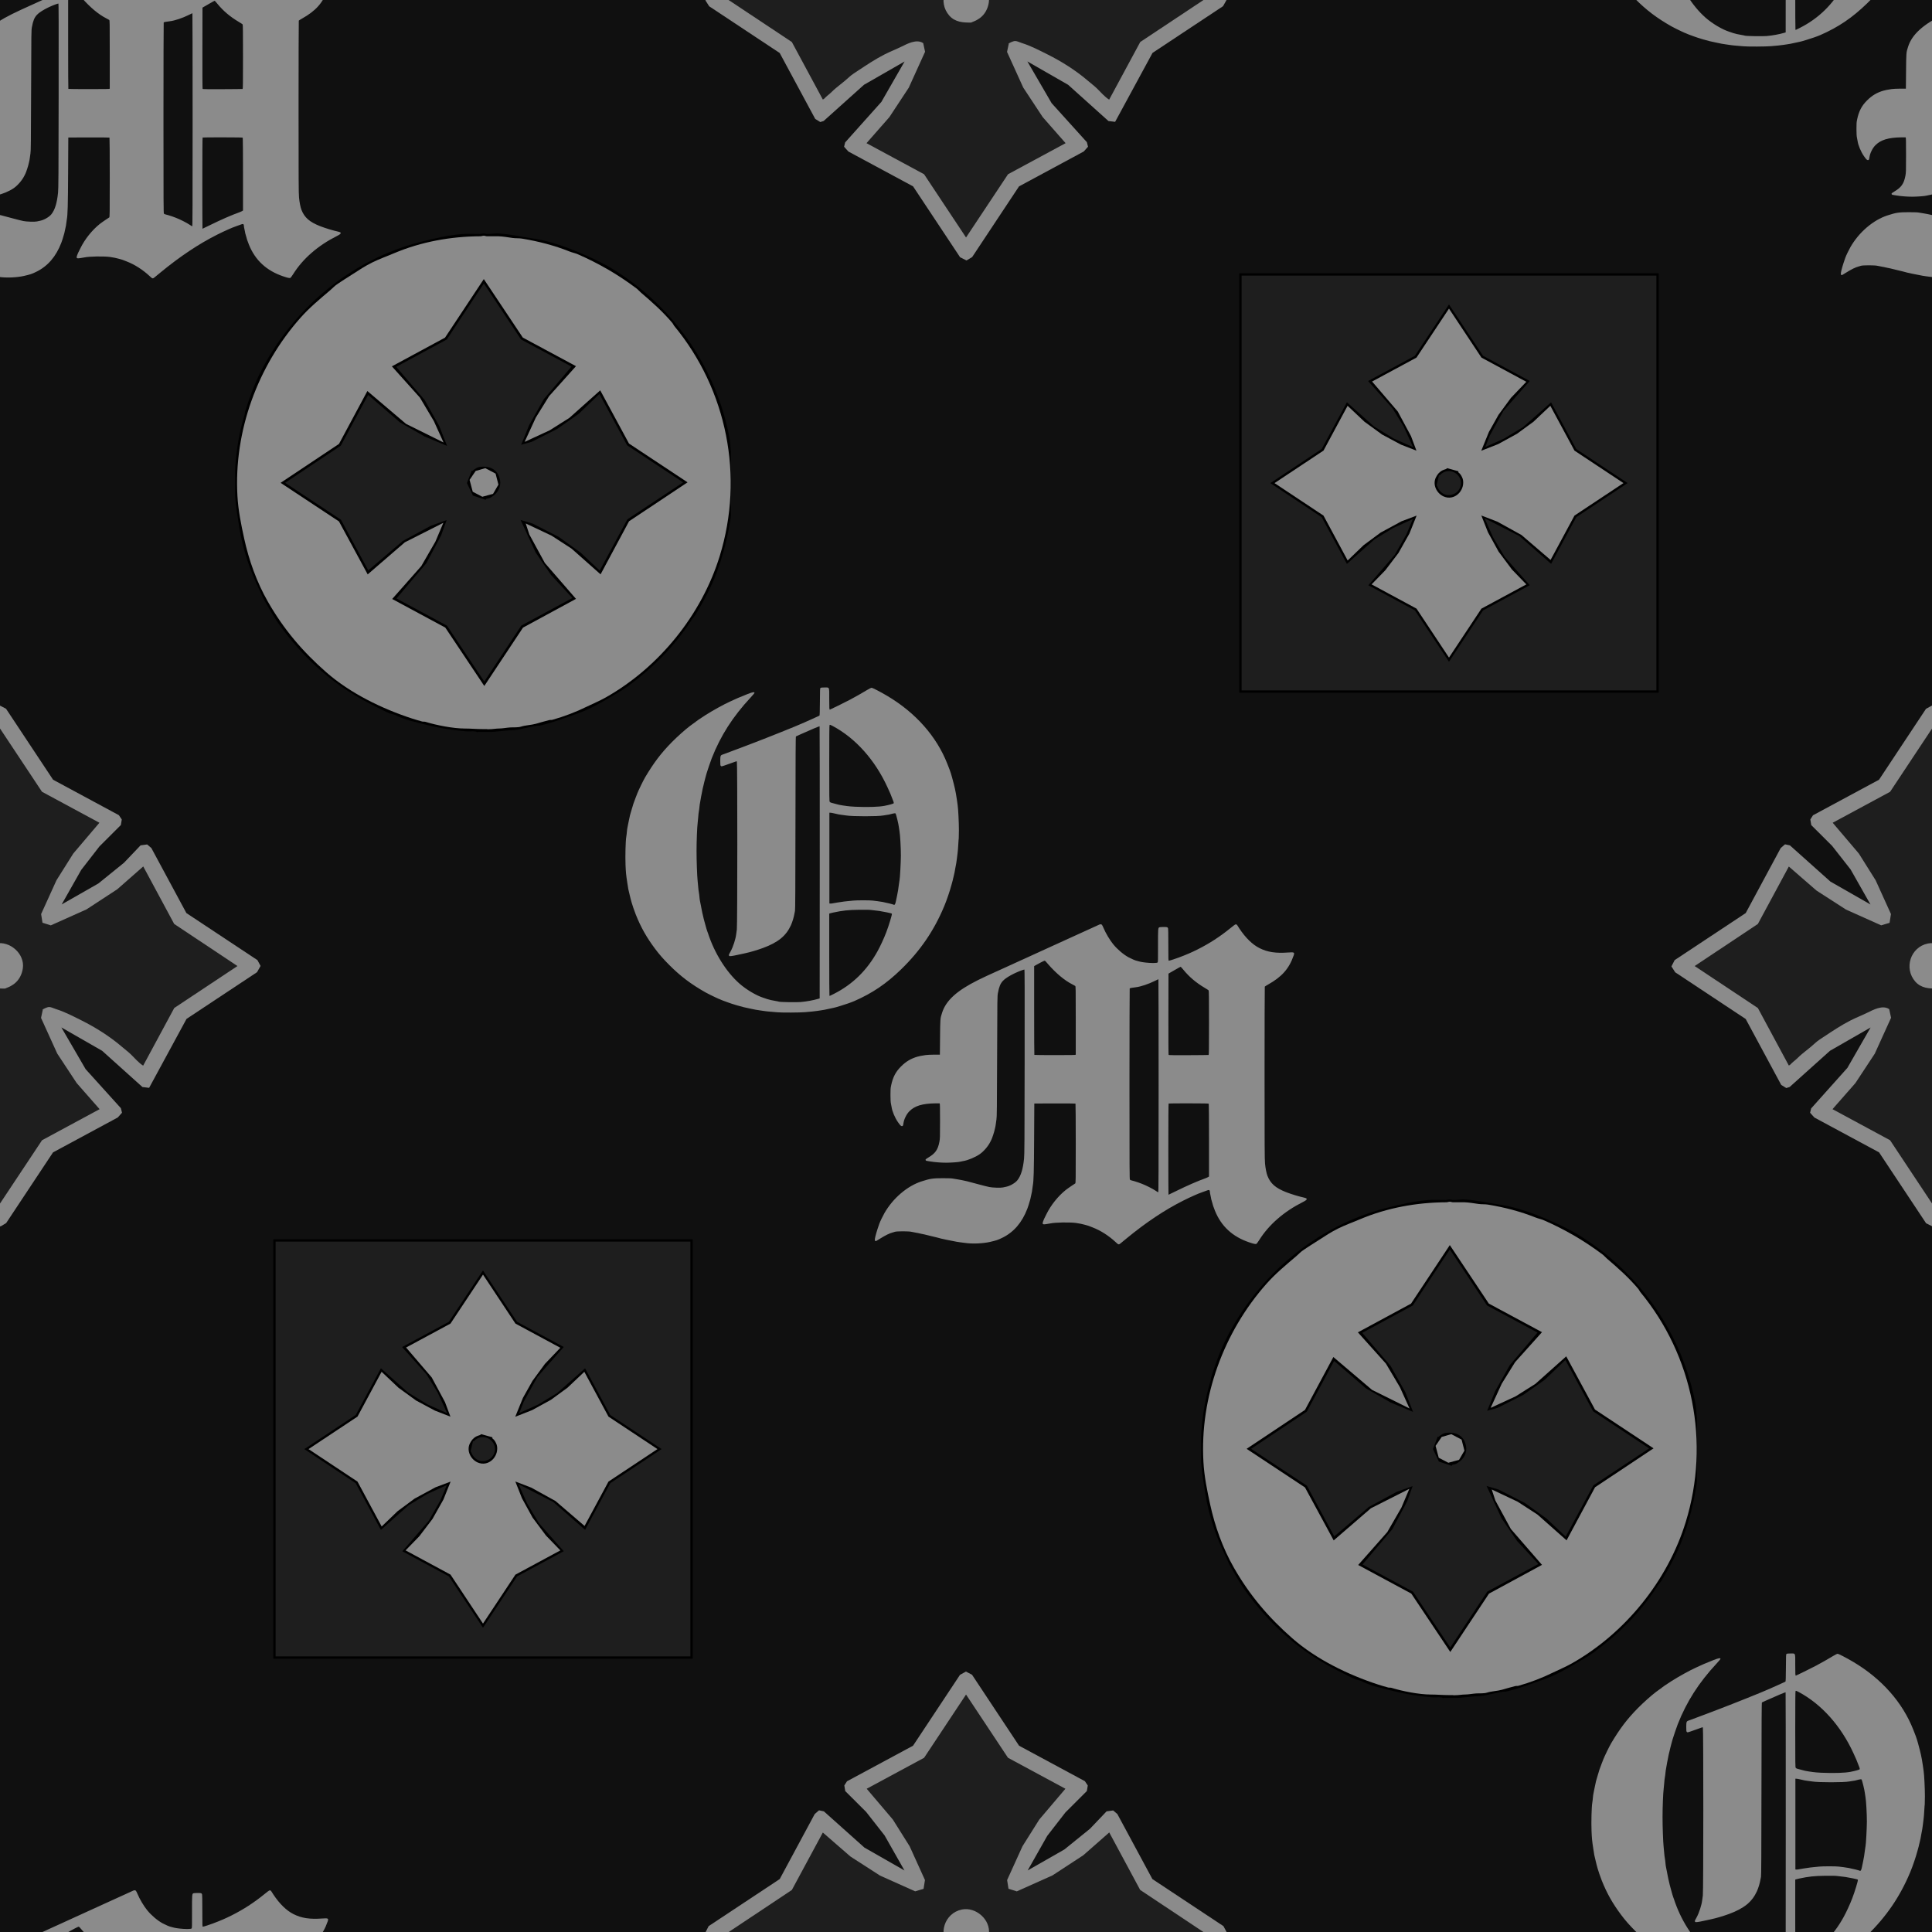
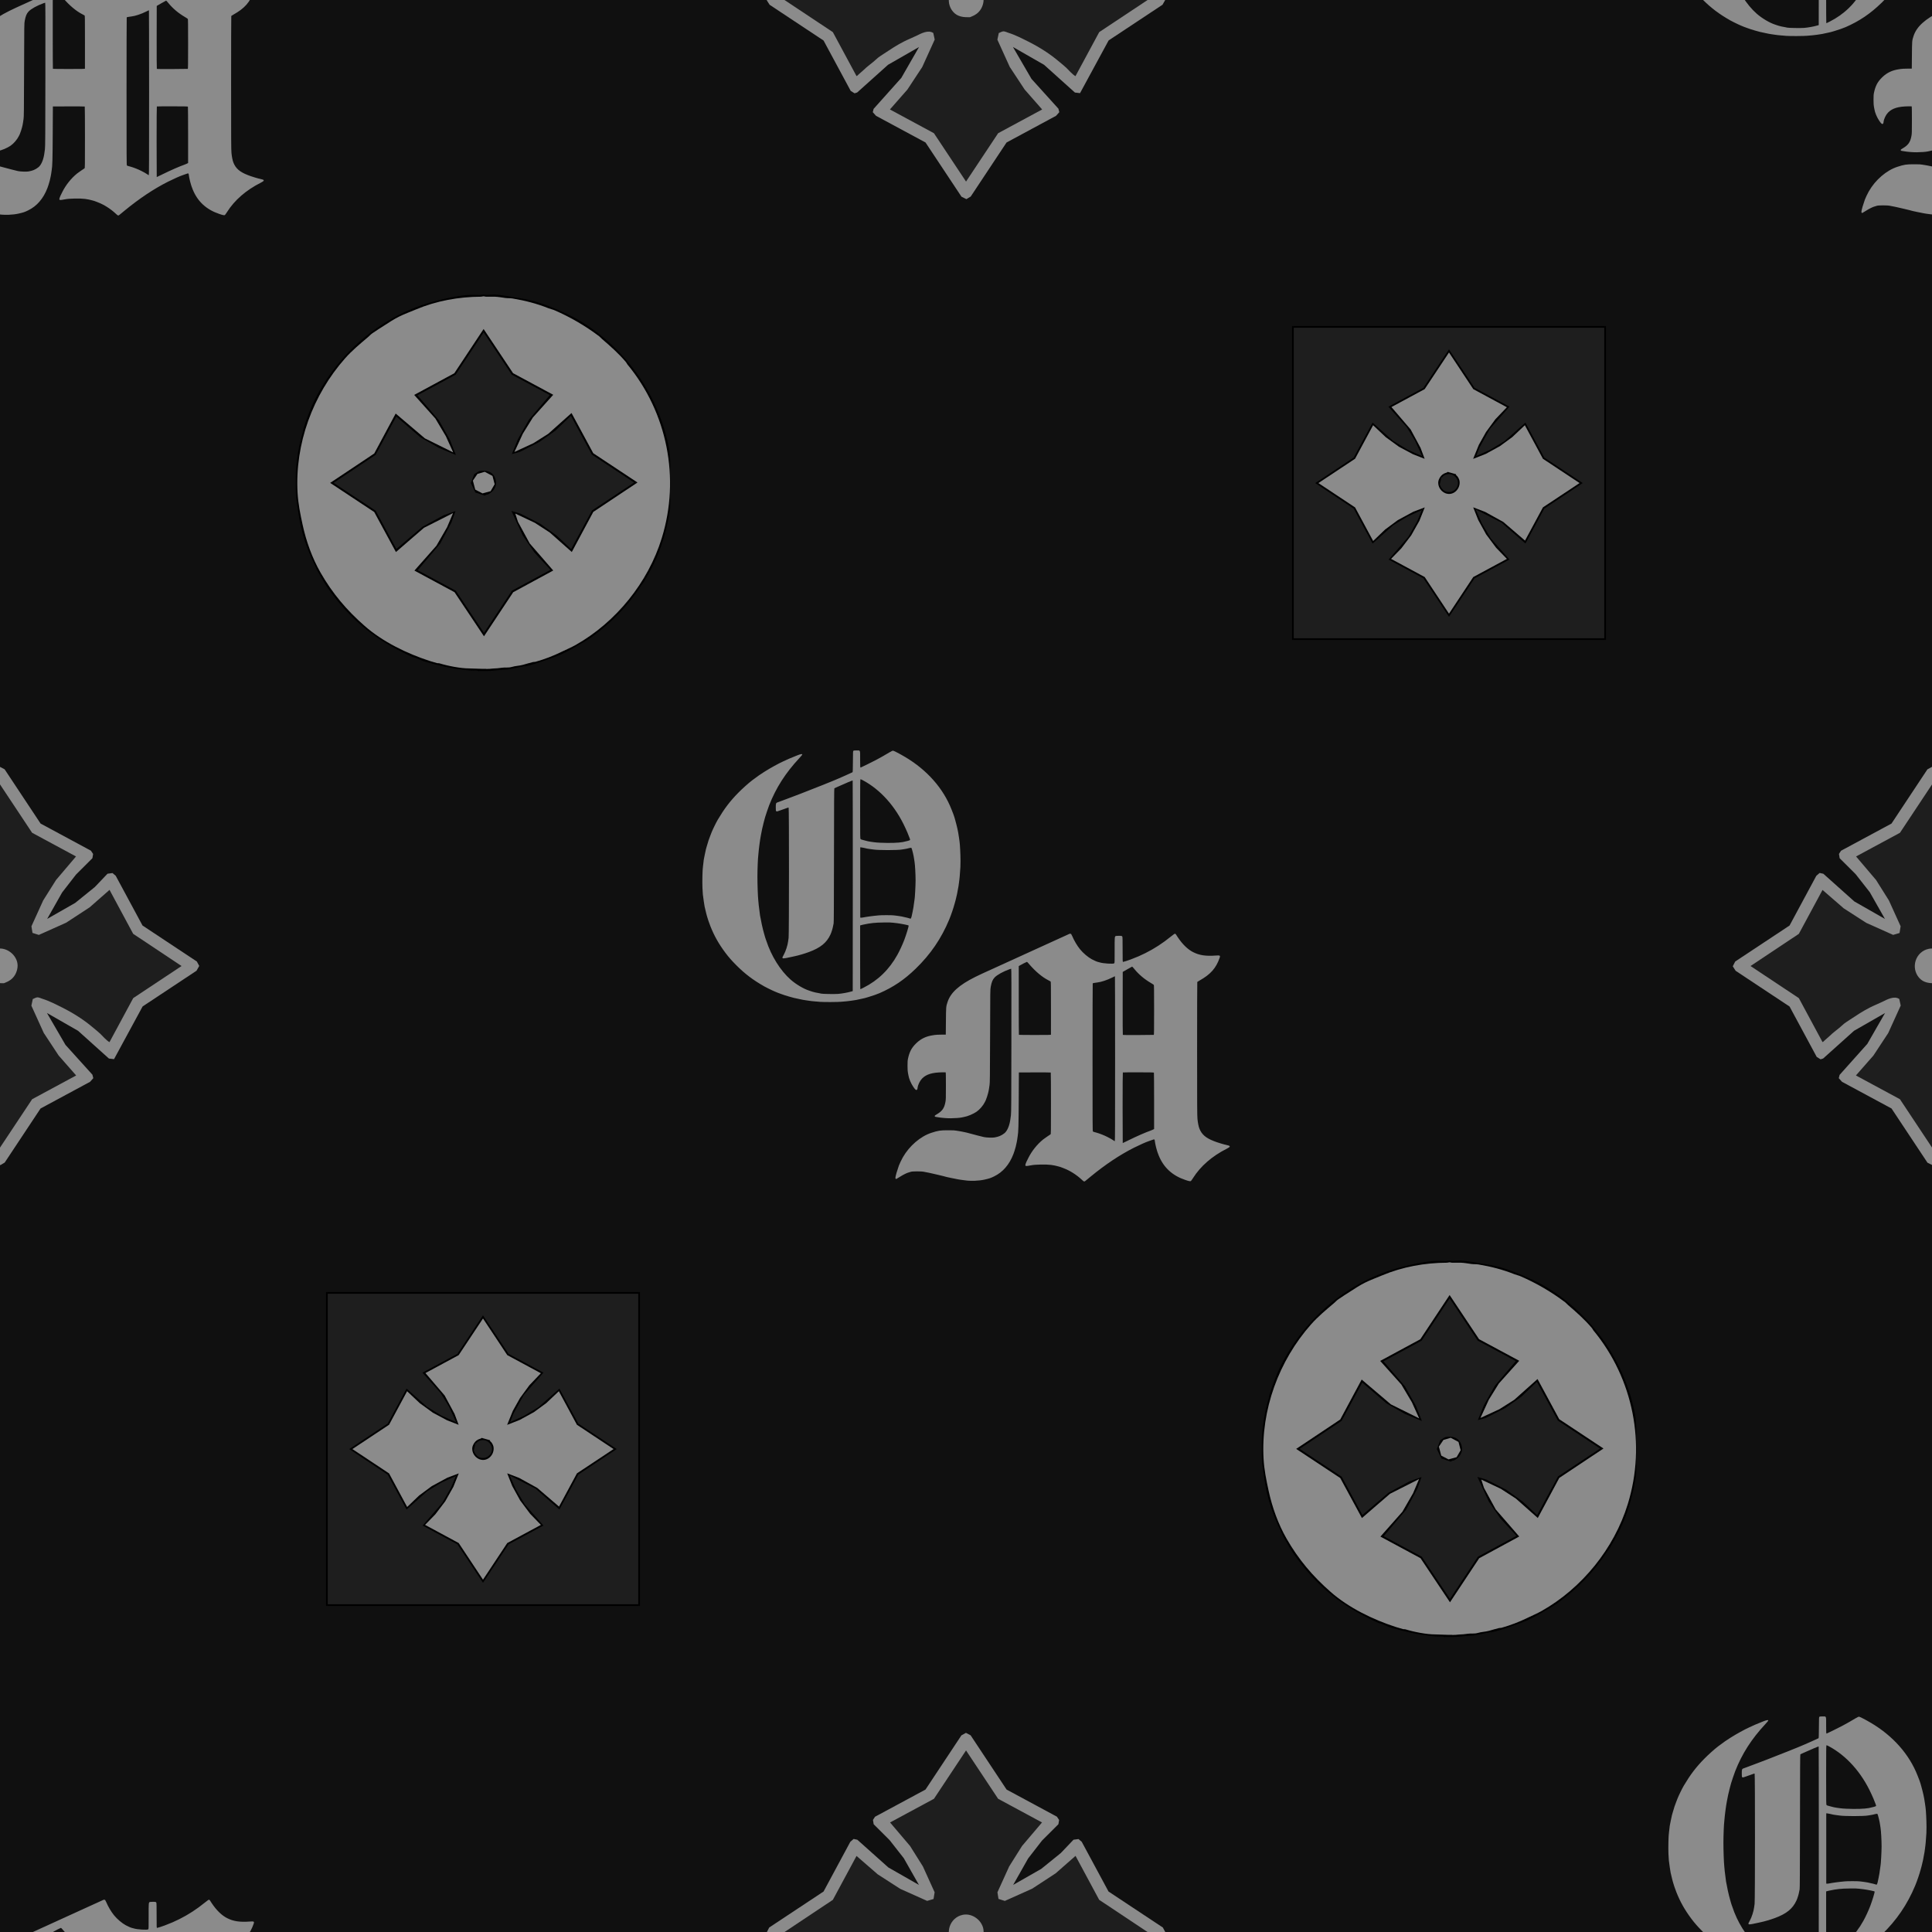
- <svg xmlns="http://www.w3.org/2000/svg" width="76mm" height="76mm" viewBox="0 0 76 76">
+ <svg xmlns="http://www.w3.org/2000/svg" width="80mm" height="80mm" viewBox="0 0 80 80">
  <style>.lt{fill:#8b8b8b}.dk{fill:#1e1e1e}.ln{fill:#000000}</style>
  <defs>
    <symbol id="om" viewBox="0.00 0.00 565.25 462.75">
      <path class="lt" fill-rule="evenodd" d="M409.92 459.78 C410.36 459.42 412.50 457.66 414.67 455.87 C430.80 442.58 446.23 432.29 461.50 424.61 C467.14 421.77 474.32 418.58 476.94 417.74 C477.32 417.62 478.41 417.23 479.38 416.87 C482.50 415.70 482.80 415.64 483.17 416.15 C483.35 416.39 483.50 417.00 483.50 417.50 C483.50 418.00 483.66 418.96 483.85 419.64 C484.05 420.32 484.29 421.49 484.38 422.25 C484.48 423.01 484.69 423.96 484.86 424.38 C485.03 424.79 485.26 425.57 485.36 426.12 C485.60 427.41 486.48 430.02 487.63 432.88 C492.81 445.72 502.14 454.33 515.88 458.96 C519.75 460.27 521.24 460.57 521.85 460.16 C522.14 459.97 523.18 458.53 524.16 456.97 C532.08 444.37 544.52 433.56 560.09 425.74 C563.96 423.80 564.23 422.82 561.09 422.13 C556.61 421.14 550.51 419.29 546.25 417.62 C537.54 414.20 533.39 410.57 530.88 404.16 C530.05 402.05 529.24 397.92 528.88 393.97 C528.55 390.36 528.50 380.48 528.50 319.22 C528.51 280.39 528.59 248.50 528.69 248.35 C528.79 248.20 529.83 247.54 531.00 246.88 C542.80 240.29 548.66 233.68 552.48 222.66 C553.35 220.14 552.91 219.90 548.11 220.25 C537.68 221.01 530.91 219.98 524.27 216.61 C518.49 213.68 512.97 208.32 507.83 200.62 C507.00 199.39 506.19 198.13 506.04 197.83 C505.66 197.11 504.90 196.89 504.16 197.30 C503.82 197.48 502.16 198.76 500.46 200.14 C491.89 207.13 483.09 212.84 473.25 217.77 C468.25 220.27 464.32 221.97 457.62 224.49 C455.00 225.48 450.24 227.00 449.76 227.00 C449.25 227.00 449.25 226.88 449.25 213.89 C449.25 204.73 449.17 200.59 448.97 200.16 C448.82 199.82 448.45 199.48 448.16 199.40 C447.28 199.16 442.58 199.23 441.90 199.49 C440.79 199.91 440.72 200.77 440.76 214.91 C440.80 226.78 440.76 228.10 440.39 228.47 C439.44 229.42 428.44 228.73 424.69 227.48 C423.90 227.22 423.10 227.00 422.93 227.00 C422.41 227.00 418.67 225.38 416.59 224.26 C412.37 221.99 407.27 217.67 403.89 213.50 C400.98 209.93 397.68 204.37 395.74 199.75 C395.30 198.72 394.77 197.68 394.56 197.44 C394.09 196.91 393.12 196.88 392.21 197.35 C391.85 197.54 390.10 198.34 388.34 199.13 C386.57 199.92 384.18 201.01 383.03 201.55 C381.87 202.09 379.34 203.24 377.40 204.11 C375.46 204.98 373.03 206.09 372.00 206.57 C370.97 207.05 368.94 207.98 367.50 208.62 C366.06 209.27 364.03 210.20 363.00 210.68 C361.97 211.16 360.17 211.98 359.00 212.50 C357.83 213.02 355.98 213.86 354.88 214.37 C351.22 216.06 350.39 216.44 347.88 217.57 C346.50 218.19 344.53 219.09 343.50 219.57 C342.47 220.05 340.50 220.95 339.12 221.57 C337.75 222.19 335.76 223.10 334.70 223.59 C333.65 224.09 331.79 224.93 330.58 225.47 C329.37 226.00 327.48 226.86 326.38 227.37 C322.72 229.06 321.89 229.44 319.38 230.57 C318.00 231.19 316.01 232.10 314.95 232.59 C313.90 233.09 312.04 233.93 310.83 234.47 C309.62 235.00 307.73 235.86 306.62 236.37 C302.89 238.10 302.13 238.45 299.50 239.62 C298.06 240.27 294.91 241.78 292.50 242.98 C275.05 251.68 266.16 259.77 262.93 269.88 C261.38 274.74 261.41 274.41 261.26 290.00 L261.12 304.38 L256.25 304.39 C253.57 304.40 250.47 304.55 249.38 304.73 C245.31 305.37 244.59 305.51 242.88 305.98 C237.52 307.45 233.18 310.01 229.12 314.10 C224.63 318.62 222.45 322.82 220.96 329.75 C220.48 332.01 220.41 333.10 220.42 337.62 C220.43 341.35 220.54 343.42 220.82 344.75 C221.03 345.78 221.28 347.07 221.36 347.62 C221.91 351.22 224.08 356.34 226.58 359.96 C228.33 362.49 229.08 363.25 229.84 363.25 C230.63 363.25 230.89 362.79 231.11 360.96 C231.50 357.77 233.55 353.52 235.85 351.15 C240.31 346.55 246.64 344.61 257.62 344.48 C259.27 344.46 260.77 344.46 260.94 344.47 C261.18 344.49 261.25 347.56 261.25 358.91 C261.25 372.43 261.22 373.50 260.73 376.10 C259.51 382.64 257.32 385.76 251.57 389.13 C250.45 389.79 249.46 390.48 249.39 390.67 C249.16 391.27 249.53 391.73 250.34 391.86 C250.77 391.92 252.14 392.15 253.38 392.36 C256.91 392.96 262.28 393.38 266.38 393.37 C270.46 393.36 276.61 392.90 278.00 392.50 C278.48 392.36 279.57 392.13 280.42 392.00 C284.35 391.36 290.35 388.84 294.00 386.29 C297.25 384.02 300.85 379.82 302.62 376.25 C302.99 375.49 303.44 374.59 303.62 374.25 C304.14 373.25 305.96 367.72 306.13 366.62 C306.22 366.07 306.44 365.12 306.63 364.50 C306.81 363.88 307.04 362.64 307.13 361.75 C307.22 360.86 307.48 359.06 307.70 357.75 C308.05 355.65 308.11 349.56 308.25 305.88 C308.40 256.64 308.40 256.36 308.94 253.50 C309.90 248.33 310.95 245.82 313.08 243.56 C315.68 240.81 322.02 237.29 328.75 234.85 C329.64 234.53 330.52 234.26 330.69 234.26 C330.95 234.25 330.99 248.81 330.92 310.19 C330.84 376.79 330.78 386.60 330.43 390.00 C329.57 398.61 327.87 404.12 324.95 407.82 C323.21 410.02 319.10 412.43 315.92 413.12 C315.07 413.30 313.80 413.58 313.10 413.74 C311.25 414.15 304.35 413.95 301.88 413.41 C299.70 412.94 296.60 412.17 294.62 411.61 C293.38 411.26 291.64 410.80 289.00 410.12 C285.63 409.26 284.55 408.97 283.38 408.63 C282.69 408.43 281.62 408.20 281.00 408.11 C280.38 408.02 279.31 407.80 278.62 407.61 C277.94 407.43 276.70 407.21 275.88 407.12 C275.05 407.03 273.48 406.77 272.38 406.54 C270.80 406.22 268.92 406.13 263.50 406.13 C255.27 406.13 253.13 406.45 245.97 408.77 C234.22 412.56 222.44 422.65 215.42 434.93 C214.04 437.35 211.88 441.85 211.25 443.62 C210.21 446.57 209.25 449.49 208.80 451.12 C207.42 456.04 207.26 457.24 207.88 457.75 C208.36 458.15 208.15 458.25 212.00 455.82 C216.02 453.27 219.96 451.34 222.12 450.86 C222.54 450.77 223.38 450.51 224.00 450.29 C225.62 449.71 235.69 449.72 237.88 450.31 C238.70 450.53 239.99 450.78 240.75 450.87 C241.51 450.96 242.47 451.14 242.90 451.27 C243.32 451.40 244.50 451.67 245.52 451.85 C247.36 452.19 249.61 452.71 252.25 453.39 C255.76 454.29 256.98 454.58 258.40 454.87 C259.24 455.04 260.05 455.25 260.21 455.35 C260.36 455.44 261.25 455.68 262.18 455.87 C263.11 456.06 265.17 456.51 266.75 456.86 C268.33 457.22 270.60 457.67 271.79 457.86 C272.97 458.06 274.38 458.33 274.91 458.47 C275.44 458.60 276.66 458.79 277.62 458.88 C278.59 458.97 280.33 459.19 281.50 459.38 C287.48 460.32 296.41 459.99 302.50 458.58 C307.67 457.39 308.82 457.00 312.50 455.21 C321.88 450.65 328.75 442.69 333.09 431.38 C333.86 429.35 334.28 428.03 335.58 423.50 C335.80 422.74 336.10 421.37 336.24 420.44 C336.39 419.52 336.61 418.50 336.73 418.18 C336.85 417.86 337.02 416.82 337.12 415.86 C337.21 414.91 337.44 413.28 337.63 412.25 C338.38 408.28 338.58 400.98 338.73 372.88 L338.88 344.62 L355.74 344.56 C365.01 344.53 372.69 344.59 372.80 344.70 C372.92 344.82 373.01 359.58 373.01 377.52 C373.02 408.51 372.99 410.14 372.57 410.44 C372.33 410.61 370.83 411.60 369.25 412.65 C367.67 413.70 365.63 415.15 364.72 415.88 C358.34 421.03 352.54 428.29 348.89 435.70 C347.96 437.58 347.10 439.32 346.98 439.56 C346.48 440.50 345.75 442.65 345.75 443.16 C345.75 444.12 346.25 444.28 348.40 443.99 C349.49 443.85 351.11 443.58 352.00 443.39 C356.09 442.51 367.75 442.29 373.12 442.98 C375.32 443.26 378.97 443.99 380.12 444.38 C380.68 444.56 381.52 444.79 382.00 444.89 C382.48 444.99 383.21 445.21 383.62 445.39 C384.04 445.56 385.48 446.13 386.84 446.64 C393.41 449.14 400.24 453.51 405.96 458.85 C408.23 460.98 408.41 461.02 409.92 459.78 Z M449.25 382.26 C449.25 357.66 449.34 344.73 449.50 344.63 C449.64 344.54 457.08 344.48 466.05 344.49 C478.61 344.51 482.40 344.58 482.55 344.82 C482.65 344.99 482.74 358.54 482.75 374.94 L482.75 404.76 L481.97 405.23 C481.54 405.49 480.34 406.01 479.28 406.39 C473.08 408.62 464.68 412.29 455.82 416.65 C452.35 418.35 449.45 419.75 449.38 419.75 C449.31 419.75 449.25 402.88 449.25 382.26 Z M438.62 416.35 C436.34 414.79 430.64 411.92 427.50 410.74 C426.33 410.31 424.98 409.80 424.50 409.62 C423.48 409.23 419.68 408.10 418.70 407.89 C418.34 407.81 417.86 407.57 417.64 407.36 C417.29 407.00 417.25 399.47 417.25 328.54 C417.26 285.41 417.34 250.00 417.44 249.84 C417.62 249.58 419.52 249.21 422.50 248.87 C426.48 248.42 433.10 246.21 438.27 243.59 C439.73 242.85 440.99 242.25 441.08 242.25 C441.17 242.25 441.25 281.74 441.25 330.00 C441.25 400.04 441.19 417.75 440.94 417.73 C440.77 417.73 439.73 417.11 438.62 416.35 Z M449.48 304.60 C449.34 304.43 449.27 290.97 449.31 270.98 L449.38 237.65 L454.25 234.84 C456.93 233.29 459.24 232.02 459.39 232.01 C459.53 232.01 460.49 233.04 461.51 234.30 C466.32 240.24 472.10 245.16 479.25 249.38 C480.83 250.32 482.27 251.25 482.44 251.46 C482.68 251.76 482.75 257.48 482.75 278.18 C482.75 299.02 482.68 304.54 482.44 304.63 C482.27 304.69 474.83 304.78 465.92 304.81 C454.30 304.86 449.64 304.80 449.48 304.60 Z M338.92 304.58 C338.82 304.49 338.75 288.01 338.75 267.96 L338.75 231.51 L339.69 230.92 C341.48 229.81 346.98 227.00 347.36 227.00 C347.57 227.00 348.01 227.31 348.34 227.69 C348.67 228.07 349.47 228.99 350.13 229.75 C356.66 237.29 363.81 243.27 370.12 246.46 C371.23 247.01 372.32 247.62 372.57 247.80 C372.99 248.11 373.01 249.59 373.01 276.13 C373.01 291.53 373.00 304.27 373.00 304.44 C373.00 304.68 369.44 304.75 356.04 304.75 C346.71 304.75 339.01 304.68 338.92 304.58 Z M150.07 269.39 C152.03 269.20 154.64 268.96 155.88 268.87 C157.11 268.78 158.97 268.56 160.00 268.37 C161.03 268.19 162.49 267.97 163.25 267.89 C164.65 267.74 167.06 267.27 170.00 266.58 C170.89 266.37 172.19 266.10 172.88 265.97 C173.56 265.85 174.69 265.58 175.38 265.38 C176.06 265.18 177.64 264.72 178.88 264.35 C182.80 263.20 188.10 261.36 190.62 260.26 C205.33 253.86 217.03 245.95 229.10 234.23 C245.00 218.79 256.34 202.17 264.74 182.00 C266.75 177.18 269.30 169.68 270.61 164.75 C271.00 163.31 271.46 161.62 271.64 161.00 C271.83 160.38 272.05 159.43 272.13 158.88 C272.22 158.32 272.45 157.37 272.64 156.75 C272.83 156.13 273.09 155.01 273.21 154.25 C273.33 153.49 273.63 151.86 273.86 150.62 C274.09 149.39 274.44 147.53 274.63 146.50 C274.82 145.47 275.05 143.84 275.14 142.88 C275.22 141.91 275.45 140.11 275.64 138.88 C275.83 137.64 276.11 134.33 276.26 131.51 C276.41 128.70 276.58 126.32 276.65 126.22 C276.71 126.11 276.77 123.13 276.78 119.58 C276.79 113.19 276.23 101.89 275.73 98.75 C275.59 97.86 275.32 95.94 275.13 94.50 C274.75 91.66 273.98 87.31 273.54 85.50 C273.39 84.88 272.93 82.97 272.52 81.25 C272.11 79.53 271.49 77.17 271.13 76.00 C270.77 74.83 270.36 73.42 270.23 72.88 C270.09 72.33 269.61 70.92 269.15 69.75 C268.69 68.58 267.84 66.39 267.25 64.88 C258.41 42.27 241.09 22.71 217.62 8.84 C212.04 5.53 205.67 2.25 204.85 2.25 C204.48 2.25 202.88 3.04 201.15 4.09 C197.10 6.55 191.22 9.89 187.17 12.03 C183.05 14.20 170.81 20.25 170.52 20.25 C170.06 20.25 170.00 19.19 170.00 11.12 C170.00 1.13 170.37 2.00 166.12 2.00 C164.12 2.00 163.21 2.10 162.86 2.35 C162.39 2.70 162.37 3.15 162.31 13.83 C162.25 22.21 162.16 25.01 161.93 25.20 C161.76 25.34 158.64 26.76 155.00 28.37 C151.36 29.97 148.04 31.44 147.62 31.63 C143.42 33.57 119.18 43.29 107.38 47.77 C105.86 48.35 103.33 49.31 101.75 49.92 C100.17 50.53 98.14 51.30 97.25 51.63 C96.36 51.97 94.56 52.64 93.25 53.13 C91.94 53.62 90.09 54.32 89.12 54.67 C88.16 55.03 86.42 55.69 85.25 56.14 C84.08 56.59 82.70 57.09 82.19 57.25 C80.45 57.79 80.25 58.32 80.25 62.49 C80.25 65.89 80.29 66.21 80.76 66.64 C81.26 67.09 81.33 67.08 83.58 66.31 C87.93 64.80 92.13 63.31 92.86 63.02 C93.26 62.86 93.74 62.79 93.92 62.86 C94.43 63.05 94.41 198.11 93.90 201.38 C93.70 202.61 93.47 204.30 93.38 205.12 C92.94 209.06 90.87 215.51 88.87 219.17 C88.36 220.11 87.78 221.18 87.58 221.56 C87.09 222.48 87.36 223.25 88.16 223.25 C89.60 223.25 92.75 222.69 97.38 221.61 C98.34 221.39 99.86 221.05 100.75 220.87 C104.58 220.08 110.66 218.29 115.38 216.56 C127.86 211.96 134.44 206.61 138.47 197.75 C139.57 195.34 140.87 191.09 141.25 188.67 C141.38 187.82 141.63 186.62 141.79 186.00 C142.03 185.14 142.11 168.16 142.18 113.71 C142.24 57.73 142.32 42.50 142.57 42.32 C142.74 42.19 144.11 41.55 145.62 40.90 C147.14 40.25 148.71 39.56 149.12 39.37 C154.16 37.05 161.91 33.81 162.06 33.96 C162.16 34.06 162.22 84.53 162.19 146.10 L162.12 258.06 L160.62 258.50 C156.84 259.61 150.96 260.67 146.50 261.05 C143.05 261.34 129.60 261.12 128.64 260.76 C128.27 260.62 127.16 260.38 126.17 260.24 C123.75 259.89 120.07 259.06 119.00 258.64 C118.52 258.45 117.03 257.94 115.69 257.52 C109.87 255.68 101.65 250.79 96.00 245.81 C85.10 236.18 75.45 220.72 70.14 204.38 C69.96 203.82 69.70 203.09 69.55 202.75 C69.24 202.01 68.50 199.53 67.63 196.25 C67.28 194.94 66.84 193.31 66.65 192.62 C66.00 190.27 64.79 184.54 64.13 180.75 C63.95 179.72 63.69 178.43 63.55 177.88 C63.41 177.32 63.22 175.86 63.12 174.62 C63.03 173.39 62.81 171.64 62.63 170.75 C62.45 169.86 62.23 168.11 62.14 166.88 C62.05 165.64 61.81 163.16 61.62 161.38 C61.17 157.26 60.71 144.52 60.72 136.38 C60.73 128.34 61.18 117.14 61.63 113.62 C61.82 112.11 62.06 109.69 62.14 108.25 C62.23 106.81 62.45 104.89 62.63 104.00 C62.81 103.11 63.04 101.42 63.13 100.25 C63.22 99.08 63.45 97.51 63.63 96.75 C63.81 95.99 64.04 94.70 64.13 93.88 C64.22 93.05 64.40 92.01 64.54 91.56 C64.68 91.11 64.94 89.82 65.12 88.68 C65.29 87.55 65.62 85.89 65.84 85.00 C66.06 84.11 66.37 82.87 66.53 82.25 C66.68 81.63 66.96 80.45 67.14 79.62 C67.32 78.80 67.77 77.11 68.12 75.88 C68.48 74.64 68.89 73.17 69.02 72.62 C69.30 71.51 72.43 62.33 73.20 60.38 C80.55 41.66 90.56 26.03 105.33 10.18 C107.39 7.96 108.50 6.58 108.45 6.31 C108.29 5.54 106.57 5.88 102.50 7.50 C96.68 9.82 94.95 10.53 94.52 10.77 C94.13 10.98 93.27 11.37 88.50 13.51 C83.27 15.86 74.64 20.61 68.08 24.76 C63.54 27.63 61.60 28.99 55.25 33.74 C51.59 36.48 44.57 42.76 40.37 47.04 C31.49 56.09 25.59 63.85 18.44 75.88 C16.92 78.44 12.74 87.01 11.87 89.38 C11.41 90.61 10.74 92.36 10.38 93.25 C9.13 96.32 8.37 98.63 6.77 104.25 C6.52 105.14 6.13 106.49 5.91 107.25 C5.70 108.01 5.40 109.38 5.26 110.31 C5.11 111.23 4.90 112.24 4.78 112.56 C4.66 112.87 4.48 113.74 4.38 114.50 C4.29 115.26 4.05 116.44 3.87 117.12 C3.68 117.81 3.46 119.39 3.37 120.62 C3.28 121.86 3.05 123.83 2.84 125.00 C2.27 128.33 1.94 140.81 2.24 148.25 C2.48 154.21 2.68 156.26 3.66 162.62 C4.53 168.24 4.69 169.21 4.85 169.45 C4.93 169.59 5.17 170.59 5.37 171.67 C5.57 172.74 6.02 174.64 6.38 175.88 C6.73 177.11 7.13 178.57 7.27 179.12 C7.69 180.76 9.47 185.93 10.64 188.89 C14.69 199.17 19.60 207.90 26.51 217.12 C30.04 221.84 33.28 225.54 38.24 230.52 C47.50 239.79 55.99 246.23 68.00 253.05 C69.41 253.85 74.14 256.22 76.12 257.12 C76.95 257.50 78.08 258.01 78.62 258.26 C80.66 259.20 84.20 260.57 86.65 261.39 C88.05 261.85 89.45 262.34 89.78 262.47 C90.71 262.85 96.75 264.60 99.38 265.25 C100.85 265.62 102.86 266.06 105.62 266.61 C106.72 266.83 108.41 267.17 109.38 267.38 C110.34 267.58 111.80 267.81 112.62 267.89 C113.45 267.97 114.97 268.19 116.00 268.38 C117.03 268.58 119.62 268.86 121.75 269.02 C123.88 269.18 126.41 269.40 127.38 269.50 C130.72 269.84 146.30 269.77 150.07 269.39 Z M170.17 255.83 C170.07 255.74 170.00 240.50 170.00 221.95 L170.00 188.24 L170.56 188.02 C170.87 187.91 171.97 187.63 173.00 187.41 C181.22 185.66 185.57 185.19 194.88 185.07 C200.92 184.99 203.23 185.05 205.38 185.35 C206.89 185.56 208.91 185.80 209.88 185.89 C210.84 185.97 212.24 186.19 213.00 186.38 C213.76 186.56 214.99 186.78 215.75 186.87 C216.51 186.96 217.63 187.19 218.25 187.37 C218.87 187.56 219.84 187.79 220.42 187.88 C220.99 187.96 221.52 188.19 221.59 188.38 C221.83 188.99 219.05 198.14 217.00 203.50 C215.08 208.54 212.14 214.93 209.73 219.28 C201.05 235.01 189.11 246.65 173.69 254.40 C170.21 256.15 170.40 256.07 170.17 255.83 Z M222.76 180.76 C222.43 180.55 218.39 179.57 214.00 178.64 C212.97 178.42 211.06 178.13 209.75 177.99 C208.44 177.86 206.64 177.64 205.75 177.50 C203.68 177.19 192.22 177.20 189.75 177.51 C188.72 177.64 186.53 177.86 184.88 178.00 C183.22 178.14 181.03 178.42 180.00 178.61 C178.97 178.81 177.39 179.04 176.50 179.13 C175.61 179.22 174.22 179.46 173.41 179.66 C172.61 179.86 171.54 179.99 171.04 179.95 L170.12 179.88 L170.12 142.50 L170.12 105.12 L171.00 105.15 C171.48 105.16 172.66 105.36 173.62 105.60 C177.19 106.46 178.67 106.75 180.25 106.90 C181.14 106.98 182.83 107.21 184.00 107.41 C189.08 108.27 210.14 108.27 214.50 107.41 C215.53 107.21 217.04 106.96 217.86 106.87 C218.67 106.78 219.61 106.60 219.94 106.47 C220.28 106.35 221.40 106.07 222.45 105.85 C224.12 105.51 224.38 105.50 224.62 105.83 C225.16 106.57 227.06 114.42 227.38 117.25 C227.46 118.01 227.69 119.53 227.89 120.62 C228.41 123.54 229.01 134.28 228.99 140.50 C228.99 145.61 228.21 159.70 227.90 160.50 C227.82 160.71 227.59 162.28 227.39 164.00 C227.01 167.26 226.45 170.74 225.97 172.88 C225.82 173.56 225.55 174.86 225.38 175.75 C224.42 180.72 223.99 181.54 222.76 180.76 Z M191.38 100.21 C188.76 100.10 185.67 99.84 184.50 99.64 C183.33 99.44 181.70 99.20 180.88 99.12 C180.05 99.03 178.81 98.80 178.12 98.62 C177.44 98.43 176.14 98.10 175.25 97.88 C171.46 96.95 170.85 96.74 170.44 96.23 C170.03 95.73 170.00 93.83 170.00 64.40 C170.00 40.88 170.07 33.03 170.29 32.81 C170.51 32.59 171.12 32.80 172.85 33.73 C191.67 43.76 207.68 61.68 218.00 84.25 C220.56 89.86 220.17 88.93 222.77 95.65 C223.04 96.35 223.20 97.09 223.12 97.29 C222.96 97.71 219.50 98.70 215.50 99.48 C210.79 100.39 201.63 100.67 191.38 100.21 Z" />
    </symbol>
    <symbol id="roundel" viewBox="24.26 35.26 216.51 217.99">
      <path class="ln" fill-rule="evenodd" d="M130.33 253.25 C129.93 253.16 129.57 252.83 129.11 252.77 C127.97 252.61 126.76 252.80 125.61 252.75 C124.00 252.67 122.29 252.41 120.67 252.23 C113.73 251.46 106.92 249.76 100.17 247.93 C98.14 247.38 96.01 246.50 94.12 245.59 C93.40 245.24 92.57 245.19 91.83 244.90 C89.94 244.17 88.16 243.18 86.34 242.29 C68.02 233.42 54.61 221.70 42.86 205.18 C40.71 202.15 38.96 198.80 37.07 195.61 C36.32 194.35 35.85 192.95 35.20 191.64 C30.74 182.69 27.46 172.99 25.98 163.12 C25.32 158.74 24.53 154.38 24.26 149.94 C23.55 138.61 25.00 125.16 28.41 114.39 C28.55 113.97 28.45 113.53 28.59 113.11 C30.41 107.35 32.49 101.51 35.21 96.10 C49.23 68.17 74.91 46.64 105.31 38.94 C111.29 37.42 117.33 36.03 123.46 35.52 C125.96 35.31 128.55 35.50 131.06 35.50 C131.70 35.50 132.31 35.24 132.93 35.26 C133.43 35.28 133.88 35.50 134.40 35.50 C135.87 35.51 137.91 35.19 139.17 35.26 C144.33 35.53 149.30 36.74 154.39 37.48 C161.14 38.47 167.80 40.77 174.08 43.40 C179.39 45.63 184.70 48.03 189.62 51.08 C216.02 67.41 234.58 94.29 240.22 124.83 C240.56 126.66 240.50 128.53 240.77 130.37 C243.35 148.11 240.82 166.30 234.68 183.10 C232.33 189.52 228.95 195.79 225.43 201.63 C224.89 202.51 224.14 203.25 223.59 204.11 C216.22 215.59 206.60 225.12 195.64 233.16 C193.12 235.01 190.31 236.46 187.64 238.07 C183.30 240.68 178.62 243.24 173.84 244.93 C168.46 246.83 163.11 248.88 157.53 250.19 C157.08 250.30 156.60 250.21 156.14 250.27 C154.47 250.50 152.73 250.96 151.07 251.28 C149.18 251.65 147.12 252.23 145.19 252.25 C141.87 252.28 138.52 253.00 135.18 253.00 C134.05 253.00 132.92 253.00 131.78 253.00 C131.42 253.00 131.05 253.00 130.68 253.00 C130.52 253.00 130.15 252.83 130.18 253.00 C130.20 253.09 130.23 253.25 130.33 253.25 Z" />
      <path class="lt" fill-rule="evenodd" d="M134.44 251.85 C133.82 251.85 135.67 251.78 136.28 251.75 C136.45 251.74 135.95 251.75 135.78 251.75 C135.52 251.75 135.25 251.75 134.98 251.75 C134.12 251.75 133.25 251.75 132.38 251.75 C129.74 251.75 127.17 251.50 124.51 251.50 C119.55 251.50 112.18 250.06 107.39 248.58 C106.90 248.43 106.39 248.56 105.90 248.43 C104.48 248.03 103.02 247.62 101.61 247.16 C88.49 242.89 74.54 236.11 64.10 226.96 C53.65 217.81 45.46 208.14 38.55 196.08 C33.71 187.62 30.27 178.00 28.21 168.54 C26.86 162.36 25.61 156.23 25.26 149.92 C23.65 121.64 34.09 93.19 52.80 72.09 C56.79 67.59 61.33 63.85 65.88 59.98 C66.80 59.20 67.57 58.31 68.57 57.62 C70.80 56.05 73.13 54.63 75.42 53.15 C78.22 51.33 81.13 49.41 84.14 47.94 C87.25 46.41 90.50 45.24 93.68 43.90 C105.54 38.89 118.52 36.55 131.33 36.50 C131.88 36.50 132.37 36.25 132.90 36.26 C133.34 36.27 133.73 36.48 134.17 36.50 C135.90 36.55 137.64 36.43 139.37 36.50 C141.36 36.59 143.41 36.94 145.38 37.23 C146.78 37.44 148.25 37.29 149.64 37.53 C156.66 38.69 163.73 40.50 170.35 43.16 C171.52 43.63 172.77 43.85 173.94 44.36 C183.10 48.35 191.66 53.33 199.64 59.34 C200.25 59.80 200.77 60.47 201.37 60.98 C206.23 65.13 211.15 69.50 215.27 74.42 C215.57 74.78 215.70 75.24 216.00 75.61 C239.15 103.61 246.60 141.47 235.92 176.13 C228.01 201.81 209.47 224.73 186.08 237.95 C183.43 239.44 180.56 240.62 177.83 241.96 C173.09 244.29 167.94 246.25 162.85 247.68 C162.39 247.81 161.91 247.70 161.46 247.81 C159.50 248.28 157.54 248.89 155.59 249.43 C153.50 250.01 151.20 250.01 149.15 250.66 C147.72 251.11 146.07 250.93 144.59 251.01 C142.84 251.10 141.12 251.50 139.35 251.50 C138.36 251.50 137.44 251.69 136.48 251.74 C135.80 251.77 133.77 251.99 134.44 251.85 Z" />
      <path class="ln" fill-rule="evenodd" d="M133.08 232.92 L116.04 207.41 L92.85 194.92 L105.56 180.55 L111.73 169.85 L115.20 161.65 L98.38 170.16 L82.15 184.18 L69.61 161.05 L44.12 144.19 L69.61 127.19 L82.01 104.09 L98.90 118.44 L115.28 126.56 L111.05 117.22 L104.96 106.96 L92.72 93.31 L115.93 80.77 L132.87 55.20 L149.91 80.75 L173.13 93.23 L161.37 106.35 L155.56 115.72 L150.70 126.30 L161.64 121.25 L170.25 115.81 L183.72 103.79 L196.28 127.03 L221.86 143.97 L196.31 160.97 L183.87 184.16 L171.19 172.92 L162.50 167.28 L151.18 161.93 L152.75 166.74 L159.53 179.20 L173.13 194.87 L149.99 207.42 L133.08 232.92 Z" />
      <path class="dk" fill-rule="evenodd" d="M133.07 230.96 L116.80 206.58 L94.74 194.70 L107.80 179.25 L114.26 167.08 L116.63 160.47 L109.66 162.97 L97.46 169.59 L82.40 182.42 L70.47 160.30 L46.09 144.18 L70.42 127.95 L82.34 105.80 L96.28 117.81 L107.06 123.97 L116.82 128.05 L113.41 119.38 L107.04 108.02 L94.61 93.52 L116.71 81.57 L132.89 57.12 L149.12 81.56 L171.17 93.40 L159.05 107.66 L152.66 119.02 L149.19 127.55 L153.82 126.26 L164.98 120.61 L174.39 113.98 L183.35 105.39 L195.46 127.80 L219.93 143.99 L195.56 160.14 L183.49 182.52 L175.23 174.73 L165.64 167.82 L154.17 161.97 L148.94 160.42 L155.48 174.55 L162.21 184.40 L171.55 194.49 L149.23 206.55 L133.07 230.96 Z" />
      <path class="ln" fill-rule="evenodd" d="M133.74 151.61 L128.12 149.76 L125.49 144.28 L127.60 138.85 C127.68 138.78 127.77 138.98 127.88 139.00 C127.91 139.01 128.27 138.65 128.33 138.61 C129.04 138.11 130.01 137.40 130.89 137.27 C135.36 136.62 139.15 138.20 139.97 143.10 C140.41 145.70 139.14 148.31 137.07 149.79 C136.35 150.30 135.70 150.85 134.80 150.99 C134.64 151.02 134.02 151.09 133.93 151.22 C133.85 151.34 133.60 151.66 133.74 151.61 Z" />
      <path class="lt" fill-rule="evenodd" d="M132.22 150.27 L128.03 148.08 L126.66 142.89 L129.31 139.00 L133.52 137.78 L138.01 140.16 L139.25 144.97 L136.91 148.99 L132.22 150.27 Z" />
    </symbol>
    <symbol id="halo" viewBox="279.03 19.25 196.65 196.56">
      <path class="lt" fill-rule="evenodd" d="M377.55 215.81 L375.13 214.61 L357.38 187.85 L332.97 174.70 L331.35 172.90 L331.75 171.27 L345.43 155.97 L354.18 140.73 L338.87 149.51 L323.64 163.18 L322.37 163.58 L320.46 162.40 L307.06 137.53 L280.45 119.90 L279.03 117.68 L280.24 115.31 L307.06 97.55 L320.26 73.03 L321.89 71.61 L323.73 72.00 L339.02 85.67 L354.13 94.30 L346.65 81.11 L339.65 72.18 L331.79 64.35 L331.44 62.22 L332.45 60.65 L357.37 47.23 L375.09 20.48 L377.33 19.25 L379.63 20.45 L397.38 47.23 L422.21 60.61 L423.31 62.24 L422.96 64.33 L414.86 72.42 L408.01 81.25 L400.63 94.29 L414.47 86.39 L424.14 78.57 L430.41 71.99 L432.89 71.66 L434.47 73.01 L447.69 97.55 L474.50 115.31 L475.68 117.50 L474.35 119.86 L447.74 137.49 L433.63 163.50 L431.11 163.20 L415.89 149.52 L400.52 140.71 L409.67 156.46 L422.97 171.18 L423.40 172.89 L421.79 174.69 L397.36 187.86 L379.68 214.53 L377.55 215.81 Z" />
      <path class="dk" fill-rule="evenodd" d="M377.37 207.14 L361.53 183.27 L339.81 171.55 L348.45 161.71 L355.76 150.61 L361.91 137.06 L361.21 133.81 C358.72 132.12 355.25 134.03 352.85 135.20 C350.78 136.21 348.64 137.03 346.59 138.08 C343.11 139.86 339.88 142.02 336.63 144.17 C335.49 144.93 334.24 145.69 333.24 146.63 C331.12 148.63 328.65 150.22 326.57 152.31 C325.88 153.00 325.09 153.53 324.40 154.22 C324.19 154.43 323.99 154.66 323.75 154.84 C323.62 154.93 323.19 155.16 323.33 155.09 L311.64 133.38 L287.79 117.54 L311.64 101.67 L323.33 79.99 L333.77 89.06 L344.91 96.24 L358.18 102.18 L361.34 101.24 L361.87 97.92 L356.09 85.18 L349.76 75.10 L339.88 63.47 L361.54 51.79 L377.37 27.92 L393.20 51.78 L414.87 63.47 L405.01 75.08 L398.67 85.16 L392.87 97.93 L393.39 101.20 L396.53 102.19 L410.00 96.16 L421.61 88.57 L431.41 79.96 L443.08 101.65 L466.96 117.54 L443.11 133.37 L431.38 155.12 C429.71 154.12 428.23 152.31 426.80 150.93 C425.74 149.91 424.51 148.99 423.39 148.03 C418.88 144.15 413.43 140.71 408.12 138.06 C405.01 136.51 401.76 134.80 398.44 133.77 C397.53 133.49 396.33 132.79 395.37 133.08 C394.99 133.20 394.60 133.32 394.25 133.51 C394.21 133.53 392.63 134.39 393.55 133.80 L392.84 137.11 L398.95 150.56 L406.29 161.70 L414.94 171.55 L393.22 183.27 L377.37 207.14 Z" />
      <path class="lt" fill-rule="evenodd" d="M379.37 126.03 C376.30 126.10 373.23 125.90 371.04 123.40 C366.67 118.41 369.20 110.38 375.81 109.04 C381.09 107.96 386.74 112.92 385.98 118.36 C385.65 120.75 384.48 123.00 382.50 124.41 C381.79 124.91 381.13 125.29 380.32 125.60 C380.07 125.69 379.08 126.11 379.37 126.03 Z" />
    </symbol>
    <symbol id="tile" viewBox="245.25 262.75 225.75 225.75">
      <path class="ln" fill-rule="evenodd" d="M245.25 488.50 L245.25 262.75 L471.00 262.75 L471.00 488.50 L245.25 488.50 Z" />
      <path class="dk" fill-rule="evenodd" d="M246.50 487.25 L246.50 264.00 L469.75 264.00 L469.75 487.25 L246.50 487.25 Z" />
      <path class="ln" fill-rule="evenodd" d="M358.12 471.83 L339.76 444.17 L314.72 430.67 L328.95 414.23 L335.24 403.18 L338.66 395.05 L328.12 399.83 L318.04 405.95 L303.17 419.18 L289.62 394.04 L261.96 375.68 L289.61 357.33 L303.18 332.18 L317.73 345.17 L328.27 351.63 L338.83 356.35 L333.67 345.13 L327.71 335.45 L314.58 320.75 L339.76 307.17 L358.11 279.52 L376.46 307.17 L401.58 320.72 L387.44 336.79 L380.11 350.03 L377.64 356.27 L387.76 351.71 L398.06 345.48 L413.07 332.21 L426.61 357.33 L454.27 375.66 L426.62 394.03 L413.08 419.14 L395.94 404.15 L377.28 394.60 L381.84 404.86 L388.18 415.47 L401.59 430.64 L376.45 444.20 L358.12 471.83 Z" />
      <path class="lt" fill-rule="evenodd" d="M358.12 469.59 L340.64 443.23 L316.46 430.19 L323.86 422.58 L330.95 413.26 L336.84 402.80 L340.69 393.17 L332.53 396.25 L321.31 402.32 L312.18 409.08 L303.59 417.33 L290.58 393.17 L264.21 375.68 L290.59 358.18 L303.55 334.07 L312.67 342.68 L322.12 349.54 L332.29 354.98 L340.60 358.22 L337.67 350.38 L330.54 337.13 L316.73 321.01 L340.63 308.13 L358.12 281.77 L375.59 308.13 L399.74 321.15 L391.47 329.80 L384.77 338.93 L379.62 348.10 L375.48 358.27 L384.56 354.70 L394.73 349.13 L403.60 342.64 L412.66 334.08 L425.66 358.20 L452.02 375.67 L425.67 393.15 L412.79 417.04 L397.11 403.59 L384.13 396.43 L375.53 393.12 L379.11 402.17 L384.81 412.55 L392.00 422.18 L399.76 430.20 L375.57 443.25 L358.12 469.59 Z" />
      <path class="ln" fill-rule="evenodd" d="M357.09 367.61 L363.21 369.33 C363.31 369.43 363.10 369.59 363.09 369.74 C363.08 369.87 363.89 370.51 364.01 370.65 C364.85 371.67 365.59 373.11 365.73 374.43 C366.36 380.13 360.96 385.30 355.32 382.90 C351.53 381.28 349.14 376.55 351.05 372.65 C351.87 370.97 352.95 369.64 354.65 368.80 C355.25 368.50 355.81 368.36 356.43 368.15 C356.70 368.06 357.37 367.55 357.09 367.61 Z" />
      <path class="dk" fill-rule="evenodd" d="M351.41 376.93 L352.74 371.43 C352.83 371.33 353.01 371.52 353.15 371.52 C353.25 371.53 353.79 370.84 353.91 370.74 C354.82 369.99 355.98 369.42 357.15 369.27 C361.86 368.65 365.93 373.30 364.17 377.88 C362.83 381.35 359.04 383.00 355.61 381.67 C354.25 381.13 353.20 379.96 352.42 378.75 C352.18 378.37 351.97 377.80 351.83 377.37 C351.79 377.26 351.37 376.73 351.41 376.93 Z" />
    </symbol>
    <clipPath id="c">
-       <rect width="76" height="76" />
+       <rect width="80" height="80" />
    </clipPath>
  </defs>
-   <rect width="76" height="76" fill="#101010" />
+   <rect width="80" height="80" fill="#101010" />
  <g clip-path="url(#c)">
-     <use href="#om" x="-13.500" y="-11.052" width="27.000" height="22.104" />
-     <use href="#om" x="-13.500" y="64.948" width="27.000" height="22.104" />
-     <use href="#om" x="62.500" y="-11.052" width="27.000" height="22.104" />
-     <use href="#om" x="62.500" y="64.948" width="27.000" height="22.104" />
-     <use href="#halo" x="-48.250" y="-10.245" width="20.500" height="20.491" />
-     <use href="#halo" x="-48.250" y="65.755" width="20.500" height="20.491" />
-     <use href="#halo" x="27.750" y="-10.245" width="20.500" height="20.491" />
-     <use href="#halo" x="27.750" y="65.755" width="20.500" height="20.491" />
-     <use href="#halo" x="103.750" y="-10.245" width="20.500" height="20.491" />
-     <use href="#halo" x="103.750" y="65.755" width="20.500" height="20.491" />
-     <use href="#roundel" x="9.250" y="9.183" width="19.500" height="19.633" />
-     <use href="#roundel" x="9.250" y="85.183" width="19.500" height="19.633" />
-     <use href="#roundel" x="85.250" y="9.183" width="19.500" height="19.633" />
-     <use href="#roundel" x="85.250" y="85.183" width="19.500" height="19.633" />
-     <use href="#tile" x="-27.250" y="10.750" width="16.500" height="16.500" />
-     <use href="#tile" x="-27.250" y="86.750" width="16.500" height="16.500" />
-     <use href="#tile" x="48.750" y="10.750" width="16.500" height="16.500" />
-     <use href="#tile" x="48.750" y="86.750" width="16.500" height="16.500" />
-     <use href="#halo" x="-10.250" y="-48.245" width="20.500" height="20.491" />
-     <use href="#halo" x="-10.250" y="27.755" width="20.500" height="20.491" />
-     <use href="#halo" x="-10.250" y="103.755" width="20.500" height="20.491" />
-     <use href="#halo" x="65.750" y="-48.245" width="20.500" height="20.491" />
-     <use href="#halo" x="65.750" y="27.755" width="20.500" height="20.491" />
-     <use href="#halo" x="65.750" y="103.755" width="20.500" height="20.491" />
-     <use href="#om" x="-51.500" y="-49.052" width="27.000" height="22.104" />
-     <use href="#om" x="-51.500" y="26.948" width="27.000" height="22.104" />
-     <use href="#om" x="-51.500" y="102.948" width="27.000" height="22.104" />
-     <use href="#om" x="24.500" y="-49.052" width="27.000" height="22.104" />
-     <use href="#om" x="24.500" y="26.948" width="27.000" height="22.104" />
-     <use href="#om" x="24.500" y="102.948" width="27.000" height="22.104" />
-     <use href="#om" x="100.500" y="-49.052" width="27.000" height="22.104" />
-     <use href="#om" x="100.500" y="26.948" width="27.000" height="22.104" />
-     <use href="#om" x="100.500" y="102.948" width="27.000" height="22.104" />
-     <use href="#tile" x="10.750" y="-27.250" width="16.500" height="16.500" />
-     <use href="#tile" x="10.750" y="48.750" width="16.500" height="16.500" />
-     <use href="#tile" x="86.750" y="-27.250" width="16.500" height="16.500" />
-     <use href="#tile" x="86.750" y="48.750" width="16.500" height="16.500" />
-     <use href="#roundel" x="-28.750" y="-28.817" width="19.500" height="19.633" />
-     <use href="#roundel" x="-28.750" y="47.183" width="19.500" height="19.633" />
-     <use href="#roundel" x="47.250" y="-28.817" width="19.500" height="19.633" />
-     <use href="#roundel" x="47.250" y="47.183" width="19.500" height="19.633" />
+     <use href="#om" x="-11.000" y="-9.005" width="22.000" height="18.011" />
+     <use href="#om" x="-11.000" y="70.995" width="22.000" height="18.011" />
+     <use href="#om" x="69.000" y="-9.005" width="22.000" height="18.011" />
+     <use href="#om" x="69.000" y="70.995" width="22.000" height="18.011" />
+     <use href="#halo" x="-48.250" y="-8.246" width="16.500" height="16.492" />
+     <use href="#halo" x="-48.250" y="71.754" width="16.500" height="16.492" />
+     <use href="#halo" x="31.750" y="-8.246" width="16.500" height="16.492" />
+     <use href="#halo" x="31.750" y="71.754" width="16.500" height="16.492" />
+     <use href="#halo" x="111.750" y="-8.246" width="16.500" height="16.492" />
+     <use href="#halo" x="111.750" y="71.754" width="16.500" height="16.492" />
+     <use href="#roundel" x="12.250" y="12.197" width="15.500" height="15.606" />
+     <use href="#roundel" x="12.250" y="92.197" width="15.500" height="15.606" />
+     <use href="#roundel" x="92.250" y="12.197" width="15.500" height="15.606" />
+     <use href="#roundel" x="92.250" y="92.197" width="15.500" height="15.606" />
+     <use href="#tile" x="-26.500" y="13.500" width="13.000" height="13.000" />
+     <use href="#tile" x="-26.500" y="93.500" width="13.000" height="13.000" />
+     <use href="#tile" x="53.500" y="13.500" width="13.000" height="13.000" />
+     <use href="#tile" x="53.500" y="93.500" width="13.000" height="13.000" />
+     <use href="#halo" x="-8.250" y="-48.246" width="16.500" height="16.492" />
+     <use href="#halo" x="-8.250" y="31.754" width="16.500" height="16.492" />
+     <use href="#halo" x="-8.250" y="111.754" width="16.500" height="16.492" />
+     <use href="#halo" x="71.750" y="-48.246" width="16.500" height="16.492" />
+     <use href="#halo" x="71.750" y="31.754" width="16.500" height="16.492" />
+     <use href="#halo" x="71.750" y="111.754" width="16.500" height="16.492" />
+     <use href="#om" x="-51.000" y="-49.005" width="22.000" height="18.011" />
+     <use href="#om" x="-51.000" y="30.995" width="22.000" height="18.011" />
+     <use href="#om" x="-51.000" y="110.995" width="22.000" height="18.011" />
+     <use href="#om" x="29.000" y="-49.005" width="22.000" height="18.011" />
+     <use href="#om" x="29.000" y="30.995" width="22.000" height="18.011" />
+     <use href="#om" x="29.000" y="110.995" width="22.000" height="18.011" />
+     <use href="#om" x="109.000" y="-49.005" width="22.000" height="18.011" />
+     <use href="#om" x="109.000" y="30.995" width="22.000" height="18.011" />
+     <use href="#om" x="109.000" y="110.995" width="22.000" height="18.011" />
+     <use href="#tile" x="13.500" y="-26.500" width="13.000" height="13.000" />
+     <use href="#tile" x="13.500" y="53.500" width="13.000" height="13.000" />
+     <use href="#tile" x="93.500" y="-26.500" width="13.000" height="13.000" />
+     <use href="#tile" x="93.500" y="53.500" width="13.000" height="13.000" />
+     <use href="#roundel" x="-27.750" y="-27.803" width="15.500" height="15.606" />
+     <use href="#roundel" x="-27.750" y="52.197" width="15.500" height="15.606" />
+     <use href="#roundel" x="52.250" y="-27.803" width="15.500" height="15.606" />
+     <use href="#roundel" x="52.250" y="52.197" width="15.500" height="15.606" />
  </g>
</svg>
